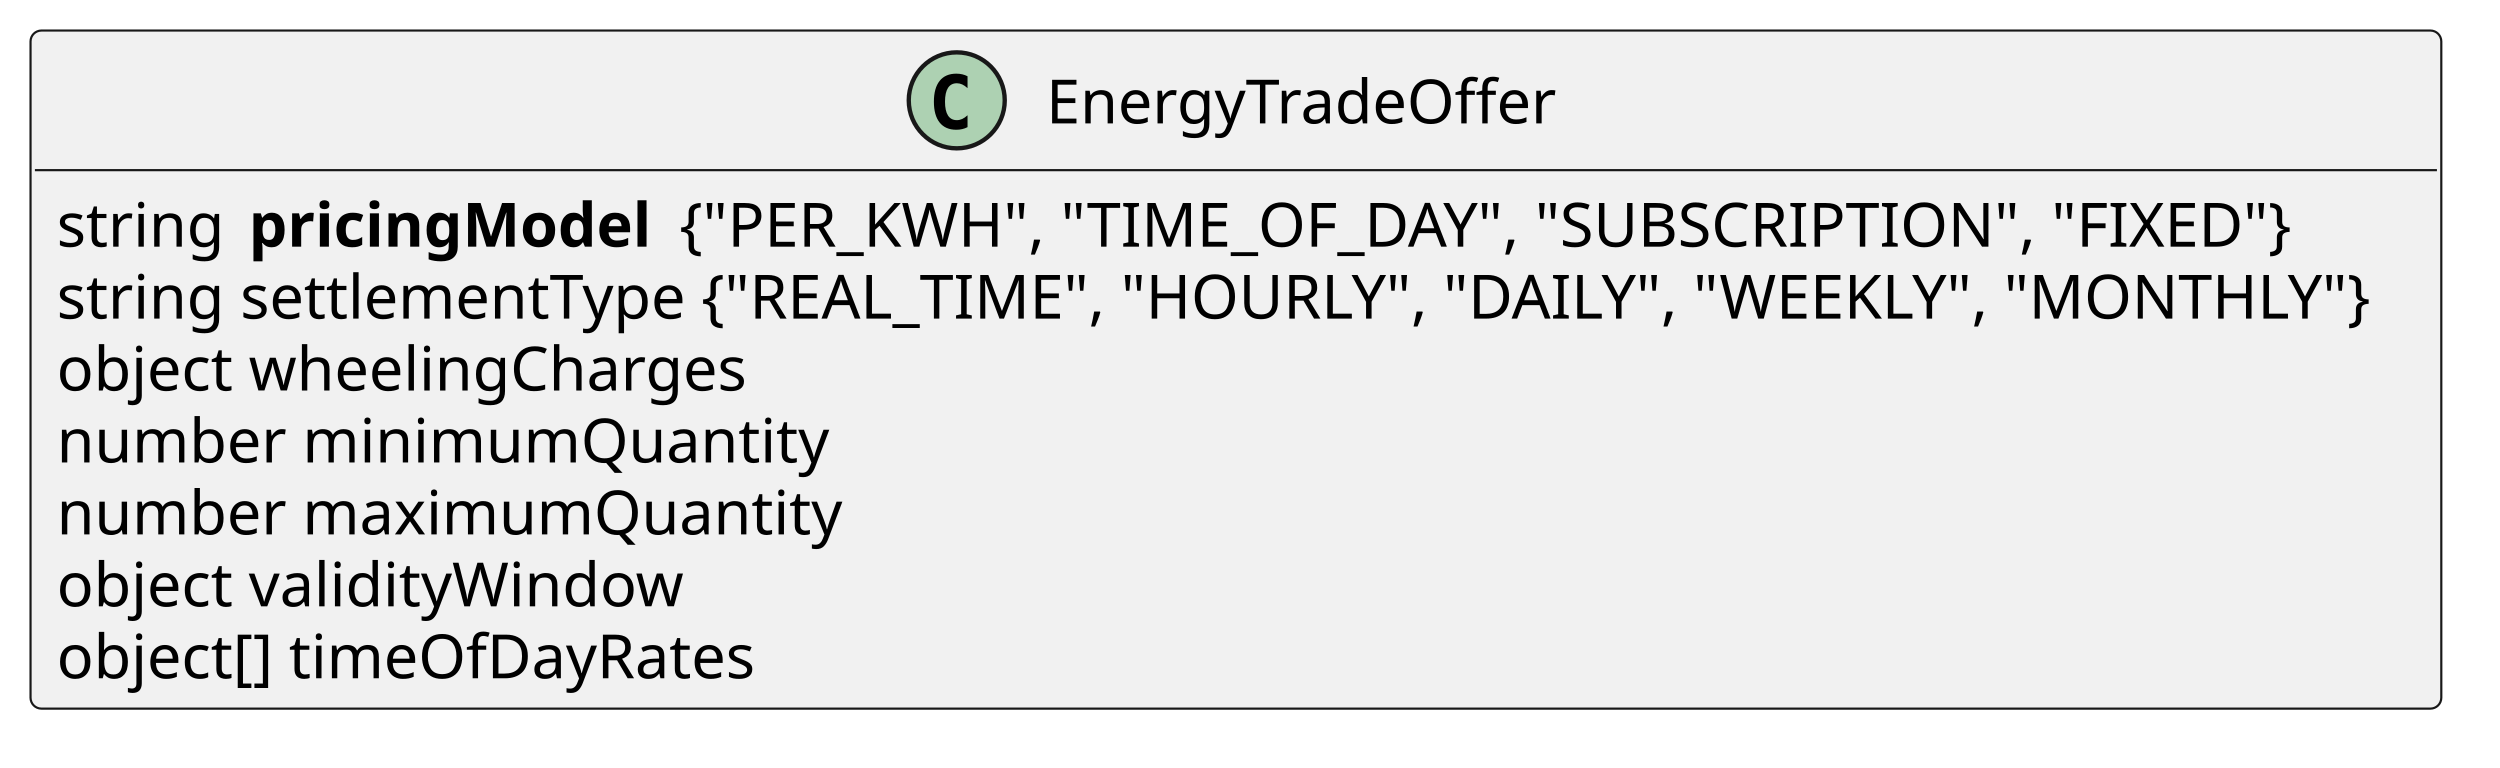
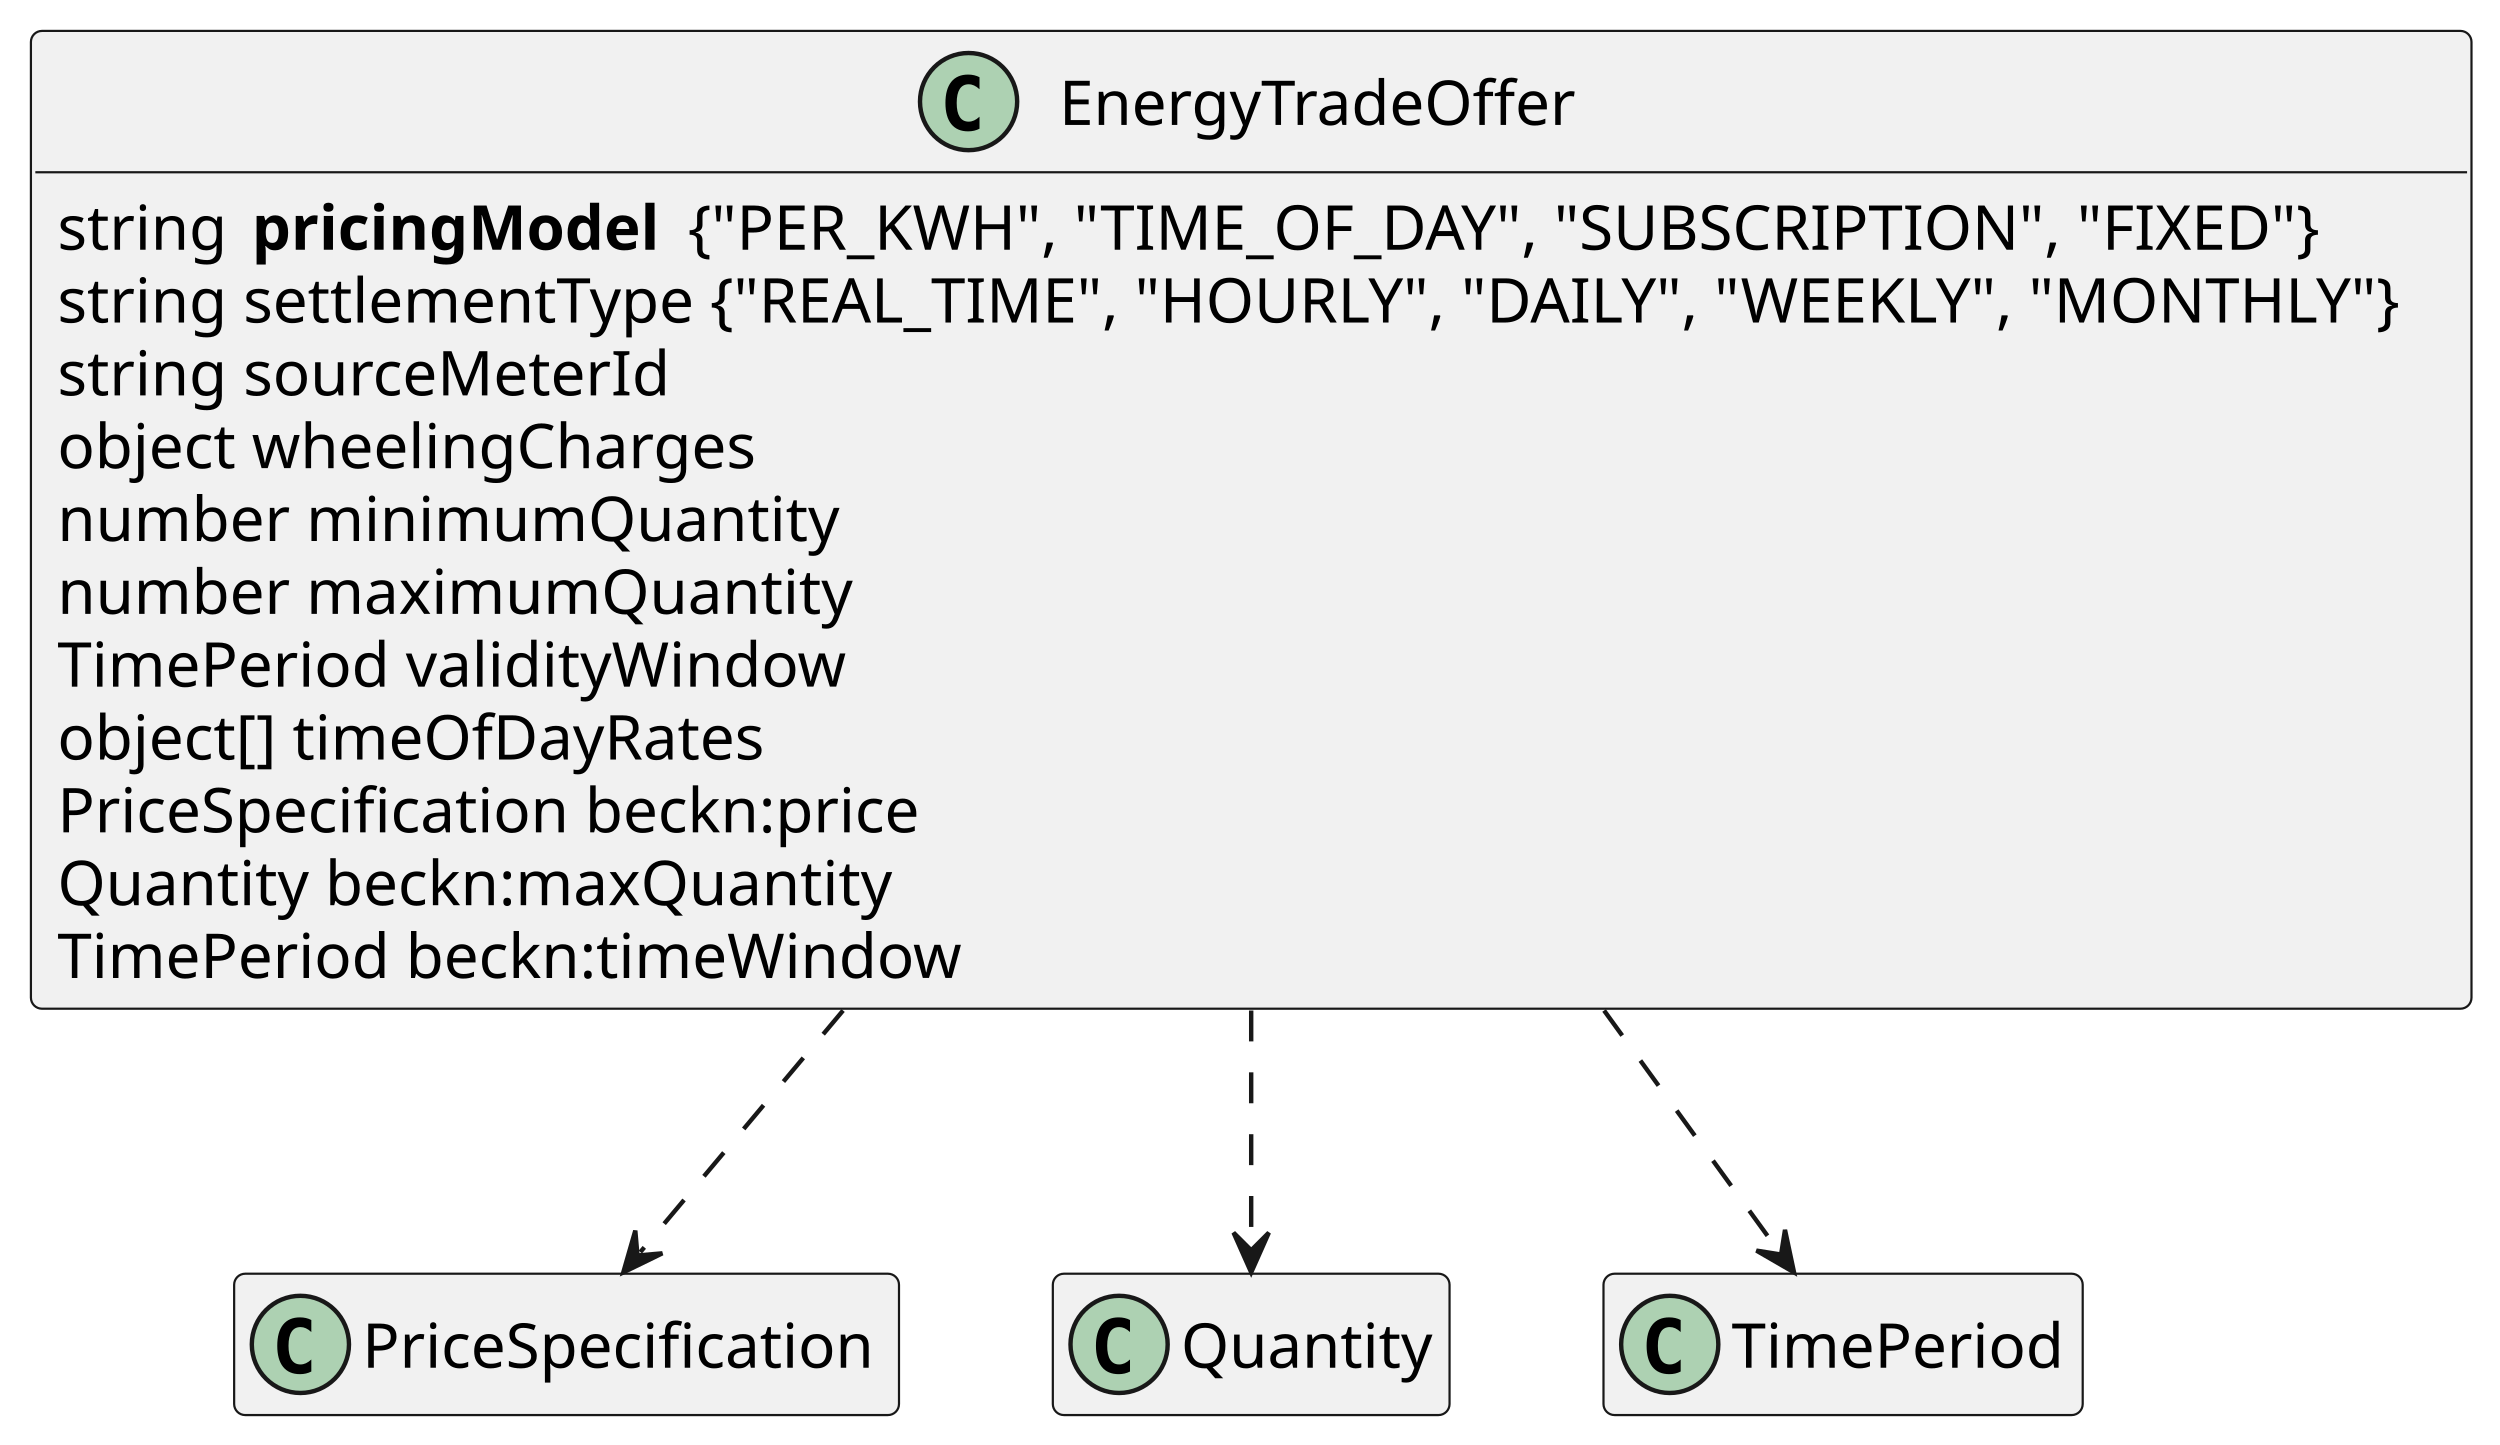
- <svg xmlns="http://www.w3.org/2000/svg" contentStyleType="text/css" data-diagram-type="CLASS" height="176px" preserveAspectRatio="none" style="width:573px;height:176px;background:#FFFFFF;" version="1.1" viewBox="0 0 573 176" width="573px" zoomAndPan="magnify">
+ <svg xmlns="http://www.w3.org/2000/svg" contentStyleType="text/css" data-diagram-type="CLASS" height="327px" preserveAspectRatio="none" style="width:566px;height:327px;background:#FFFFFF;" version="1.1" viewBox="0 0 566 327" width="566px" zoomAndPan="magnify">
  <defs />
  <g>
    <g class="entity" data-entity="EnergyTradeOffer" data-source-line="5" data-uid="ent0002" id="entity_EnergyTradeOffer">
-       <rect fill="#F1F1F1" height="155.418" rx="2.5" ry="2.5" style="stroke:#181818;stroke-width:0.5;" width="552.545" x="7" y="7" />
+       <rect fill="#F1F1F1" height="221.371" rx="2.5" ry="2.5" style="stroke:#181818;stroke-width:0.5;" width="552.545" x="7" y="7" />
      <ellipse cx="219.287" cy="23" fill="#ADD1B2" rx="11" ry="11" style="stroke:#181818;stroke-width:1;" />
      <path d="M221.76,29.143 Q221.179,29.442 220.54,29.591 Q219.9,29.741 219.195,29.741 Q216.688,29.741 215.368,28.089 Q214.048,26.437 214.048,23.316 Q214.048,20.186 215.368,18.535 Q216.688,16.883 219.195,16.883 Q219.9,16.883 220.548,17.032 Q221.195,17.182 221.76,17.48 L221.76,20.203 Q221.129,19.622 220.535,19.352 Q219.942,19.082 219.311,19.082 Q217.966,19.082 217.281,20.149 Q216.597,21.216 216.597,23.316 Q216.597,25.408 217.281,26.474 Q217.966,27.541 219.311,27.541 Q219.942,27.541 220.535,27.271 Q221.129,27.002 221.76,26.42 Z " fill="#000000" />
      <text fill="#000000" font-family="sans-serif" font-size="14" lengthAdjust="spacing" textLength="119.472" x="239.787" y="28.291">EnergyTradeOffer</text>
      <line style="stroke:#181818;stroke-width:0.5;" x1="8" x2="558.545" y1="39" y2="39" />
      <text fill="#000000" font-family="sans-serif" font-size="14" lengthAdjust="spacing" textLength="39.566" x="13" y="56.535">string</text>
      <text fill="#000000" font-family="sans-serif" font-size="14" font-weight="bold" lengthAdjust="spacing" textLength="94.309" x="56.996" y="56.535">pricingModel</text>
      <text fill="#000000" font-family="sans-serif" font-size="14" lengthAdjust="spacing" textLength="369.51" x="155.734" y="56.535">{"PER_KWH", "TIME_OF_DAY", "SUBSCRIPTION", "FIXED"}</text>
      <text fill="#000000" font-family="sans-serif" font-size="14" lengthAdjust="spacing" textLength="540.545" x="13" y="73.023">string settlementType {"REAL_TIME", "HOURLY", "DAILY", "WEEKLY", "MONTHLY"}</text>
-       <text fill="#000000" font-family="sans-serif" font-size="14" lengthAdjust="spacing" textLength="162.394" x="13" y="89.512">object wheelingCharges</text>
-       <text fill="#000000" font-family="sans-serif" font-size="14" lengthAdjust="spacing" textLength="179.717" x="13" y="106">number minimumQuantity</text>
-       <text fill="#000000" font-family="sans-serif" font-size="14" lengthAdjust="spacing" textLength="183.299" x="13" y="122.488">number maximumQuantity</text>
-       <text fill="#000000" font-family="sans-serif" font-size="14" lengthAdjust="spacing" textLength="147.697" x="13" y="138.977">object validityWindow</text>
-       <text fill="#000000" font-family="sans-serif" font-size="14" lengthAdjust="spacing" textLength="163.878" x="13" y="155.465">object[] timeOfDayRates</text>
+       <text fill="#000000" font-family="sans-serif" font-size="14" lengthAdjust="spacing" textLength="140.588" x="13" y="89.512">string sourceMeterId</text>
+       <text fill="#000000" font-family="sans-serif" font-size="14" lengthAdjust="spacing" textLength="162.394" x="13" y="106">object wheelingCharges</text>
+       <text fill="#000000" font-family="sans-serif" font-size="14" lengthAdjust="spacing" textLength="179.717" x="13" y="122.488">number minimumQuantity</text>
+       <text fill="#000000" font-family="sans-serif" font-size="14" lengthAdjust="spacing" textLength="183.299" x="13" y="138.977">number maximumQuantity</text>
+       <text fill="#000000" font-family="sans-serif" font-size="14" lengthAdjust="spacing" textLength="182.315" x="13" y="155.465">TimePeriod validityWindow</text>
+       <text fill="#000000" font-family="sans-serif" font-size="14" lengthAdjust="spacing" textLength="163.878" x="13" y="171.953">object[] timeOfDayRates</text>
+       <text fill="#000000" font-family="sans-serif" font-size="14" lengthAdjust="spacing" textLength="201.592" x="13" y="188.441">PriceSpecification beckn:price</text>
+       <text fill="#000000" font-family="sans-serif" font-size="14" lengthAdjust="spacing" textLength="194.537" x="13" y="204.93">Quantity beckn:maxQuantity</text>
+       <text fill="#000000" font-family="sans-serif" font-size="14" lengthAdjust="spacing" textLength="209.07" x="13" y="221.418">TimePeriod beckn:timeWindow</text>
+     </g>
+     <g class="entity" data-entity="PriceSpecification" data-source-line="19" data-uid="ent0003" id="entity_PriceSpecification">
+       <rect fill="#F1F1F1" height="32" rx="2.5" ry="2.5" style="stroke:#181818;stroke-width:0.5;" width="150.522" x="53.01" y="288.37" />
+       <ellipse cx="68.01" cy="304.37" fill="#ADD1B2" rx="11" ry="11" style="stroke:#181818;stroke-width:1;" />
+       <path d="M70.483,310.513 Q69.902,310.812 69.263,310.961 Q68.624,311.111 67.918,311.111 Q65.411,311.111 64.091,309.459 Q62.772,307.807 62.772,304.686 Q62.772,301.557 64.091,299.905 Q65.411,298.253 67.918,298.253 Q68.624,298.253 69.271,298.402 Q69.919,298.552 70.483,298.851 L70.483,301.573 Q69.852,300.992 69.259,300.722 Q68.665,300.452 68.034,300.452 Q66.69,300.452 66.005,301.519 Q65.32,302.586 65.32,304.686 Q65.32,306.778 66.005,307.844 Q66.69,308.911 68.034,308.911 Q68.665,308.911 69.259,308.641 Q69.852,308.372 70.483,307.79 Z " fill="#000000" />
+       <text fill="#000000" font-family="sans-serif" font-size="14" lengthAdjust="spacing" textLength="118.522" x="82.01" y="309.661">PriceSpecification</text>
+     </g>
+     <g class="entity" data-entity="Quantity" data-source-line="20" data-uid="ent0005" id="entity_Quantity">
+       <rect fill="#F1F1F1" height="32" rx="2.5" ry="2.5" style="stroke:#181818;stroke-width:0.5;" width="89.818" x="238.36" y="288.37" />
+       <ellipse cx="253.36" cy="304.37" fill="#ADD1B2" rx="11" ry="11" style="stroke:#181818;stroke-width:1;" />
+       <path d="M255.833,310.513 Q255.252,310.812 254.613,310.961 Q253.974,311.111 253.268,311.111 Q250.761,311.111 249.441,309.459 Q248.122,307.807 248.122,304.686 Q248.122,301.557 249.441,299.905 Q250.761,298.253 253.268,298.253 Q253.974,298.253 254.621,298.402 Q255.269,298.552 255.833,298.851 L255.833,301.573 Q255.202,300.992 254.609,300.722 Q254.015,300.452 253.384,300.452 Q252.04,300.452 251.355,301.519 Q250.67,302.586 250.67,304.686 Q250.67,306.778 251.355,307.844 Q252.04,308.911 253.384,308.911 Q254.015,308.911 254.609,308.641 Q255.202,308.372 255.833,307.79 Z " fill="#000000" />
+       <text fill="#000000" font-family="sans-serif" font-size="14" lengthAdjust="spacing" textLength="57.818" x="267.36" y="309.661">Quantity</text>
+     </g>
+     <g class="entity" data-entity="TimePeriod" data-source-line="21" data-uid="ent0007" id="entity_TimePeriod">
+       <rect fill="#F1F1F1" height="32" rx="2.5" ry="2.5" style="stroke:#181818;stroke-width:0.5;" width="108.494" x="363.03" y="288.37" />
+       <ellipse cx="378.03" cy="304.37" fill="#ADD1B2" rx="11" ry="11" style="stroke:#181818;stroke-width:1;" />
+       <path d="M380.503,310.513 Q379.922,310.812 379.283,310.961 Q378.644,311.111 377.938,311.111 Q375.431,311.111 374.111,309.459 Q372.792,307.807 372.792,304.686 Q372.792,301.557 374.111,299.905 Q375.431,298.253 377.938,298.253 Q378.644,298.253 379.291,298.402 Q379.939,298.552 380.503,298.851 L380.503,301.573 Q379.872,300.992 379.279,300.722 Q378.685,300.452 378.054,300.452 Q376.71,300.452 376.025,301.519 Q375.34,302.586 375.34,304.686 Q375.34,306.778 376.025,307.844 Q376.71,308.911 378.054,308.911 Q378.685,308.911 379.279,308.641 Q379.872,308.372 380.503,307.79 Z " fill="#000000" />
+       <text fill="#000000" font-family="sans-serif" font-size="14" lengthAdjust="spacing" textLength="76.494" x="392.03" y="309.661">TimePeriod</text>
+     </g>
+     <g class="link" data-entity-1="EnergyTradeOffer" data-entity-2="PriceSpecification" data-source-line="19" data-uid="lnk4" id="link_EnergyTradeOffer_PriceSpecification">
+       <path codeLine="19" d="M190.87,228.78 C171.16,252.27 156.648,269.565 144.968,283.475" fill="none" id="EnergyTradeOffer-to-PriceSpecification" style="stroke:#181818;stroke-width:1;stroke-dasharray:7,7;" />
+       <polygon fill="#181818" points="141.11,288.07,149.961,283.75,144.325,284.241,143.834,278.605,141.11,288.07" style="stroke:#181818;stroke-width:1;" />
+     </g>
+     <g class="link" data-entity-1="EnergyTradeOffer" data-entity-2="Quantity" data-source-line="20" data-uid="lnk6" id="link_EnergyTradeOffer_Quantity">
+       <path codeLine="20" d="M283.27,228.78 C283.27,252.27 283.27,268.16 283.27,282.07" fill="none" id="EnergyTradeOffer-to-Quantity" style="stroke:#181818;stroke-width:1;stroke-dasharray:7,7;" />
+       <polygon fill="#181818" points="283.27,288.07,287.27,279.07,283.27,283.07,279.27,279.07,283.27,288.07" style="stroke:#181818;stroke-width:1;" />
+     </g>
+     <g class="link" data-entity-1="EnergyTradeOffer" data-entity-2="TimePeriod" data-source-line="21" data-uid="lnk8" id="link_EnergyTradeOffer_TimePeriod">
+       <path codeLine="21" d="M363.16,228.78 C380.19,252.27 392.557,269.303 402.647,283.213" fill="none" id="EnergyTradeOffer-to-TimePeriod" style="stroke:#181818;stroke-width:1;stroke-dasharray:7,7;" />
+       <polygon fill="#181818" points="406.17,288.07,404.123,278.436,403.234,284.023,397.648,283.134,406.17,288.07" style="stroke:#181818;stroke-width:1;" />
    </g>
  </g>
</svg>
